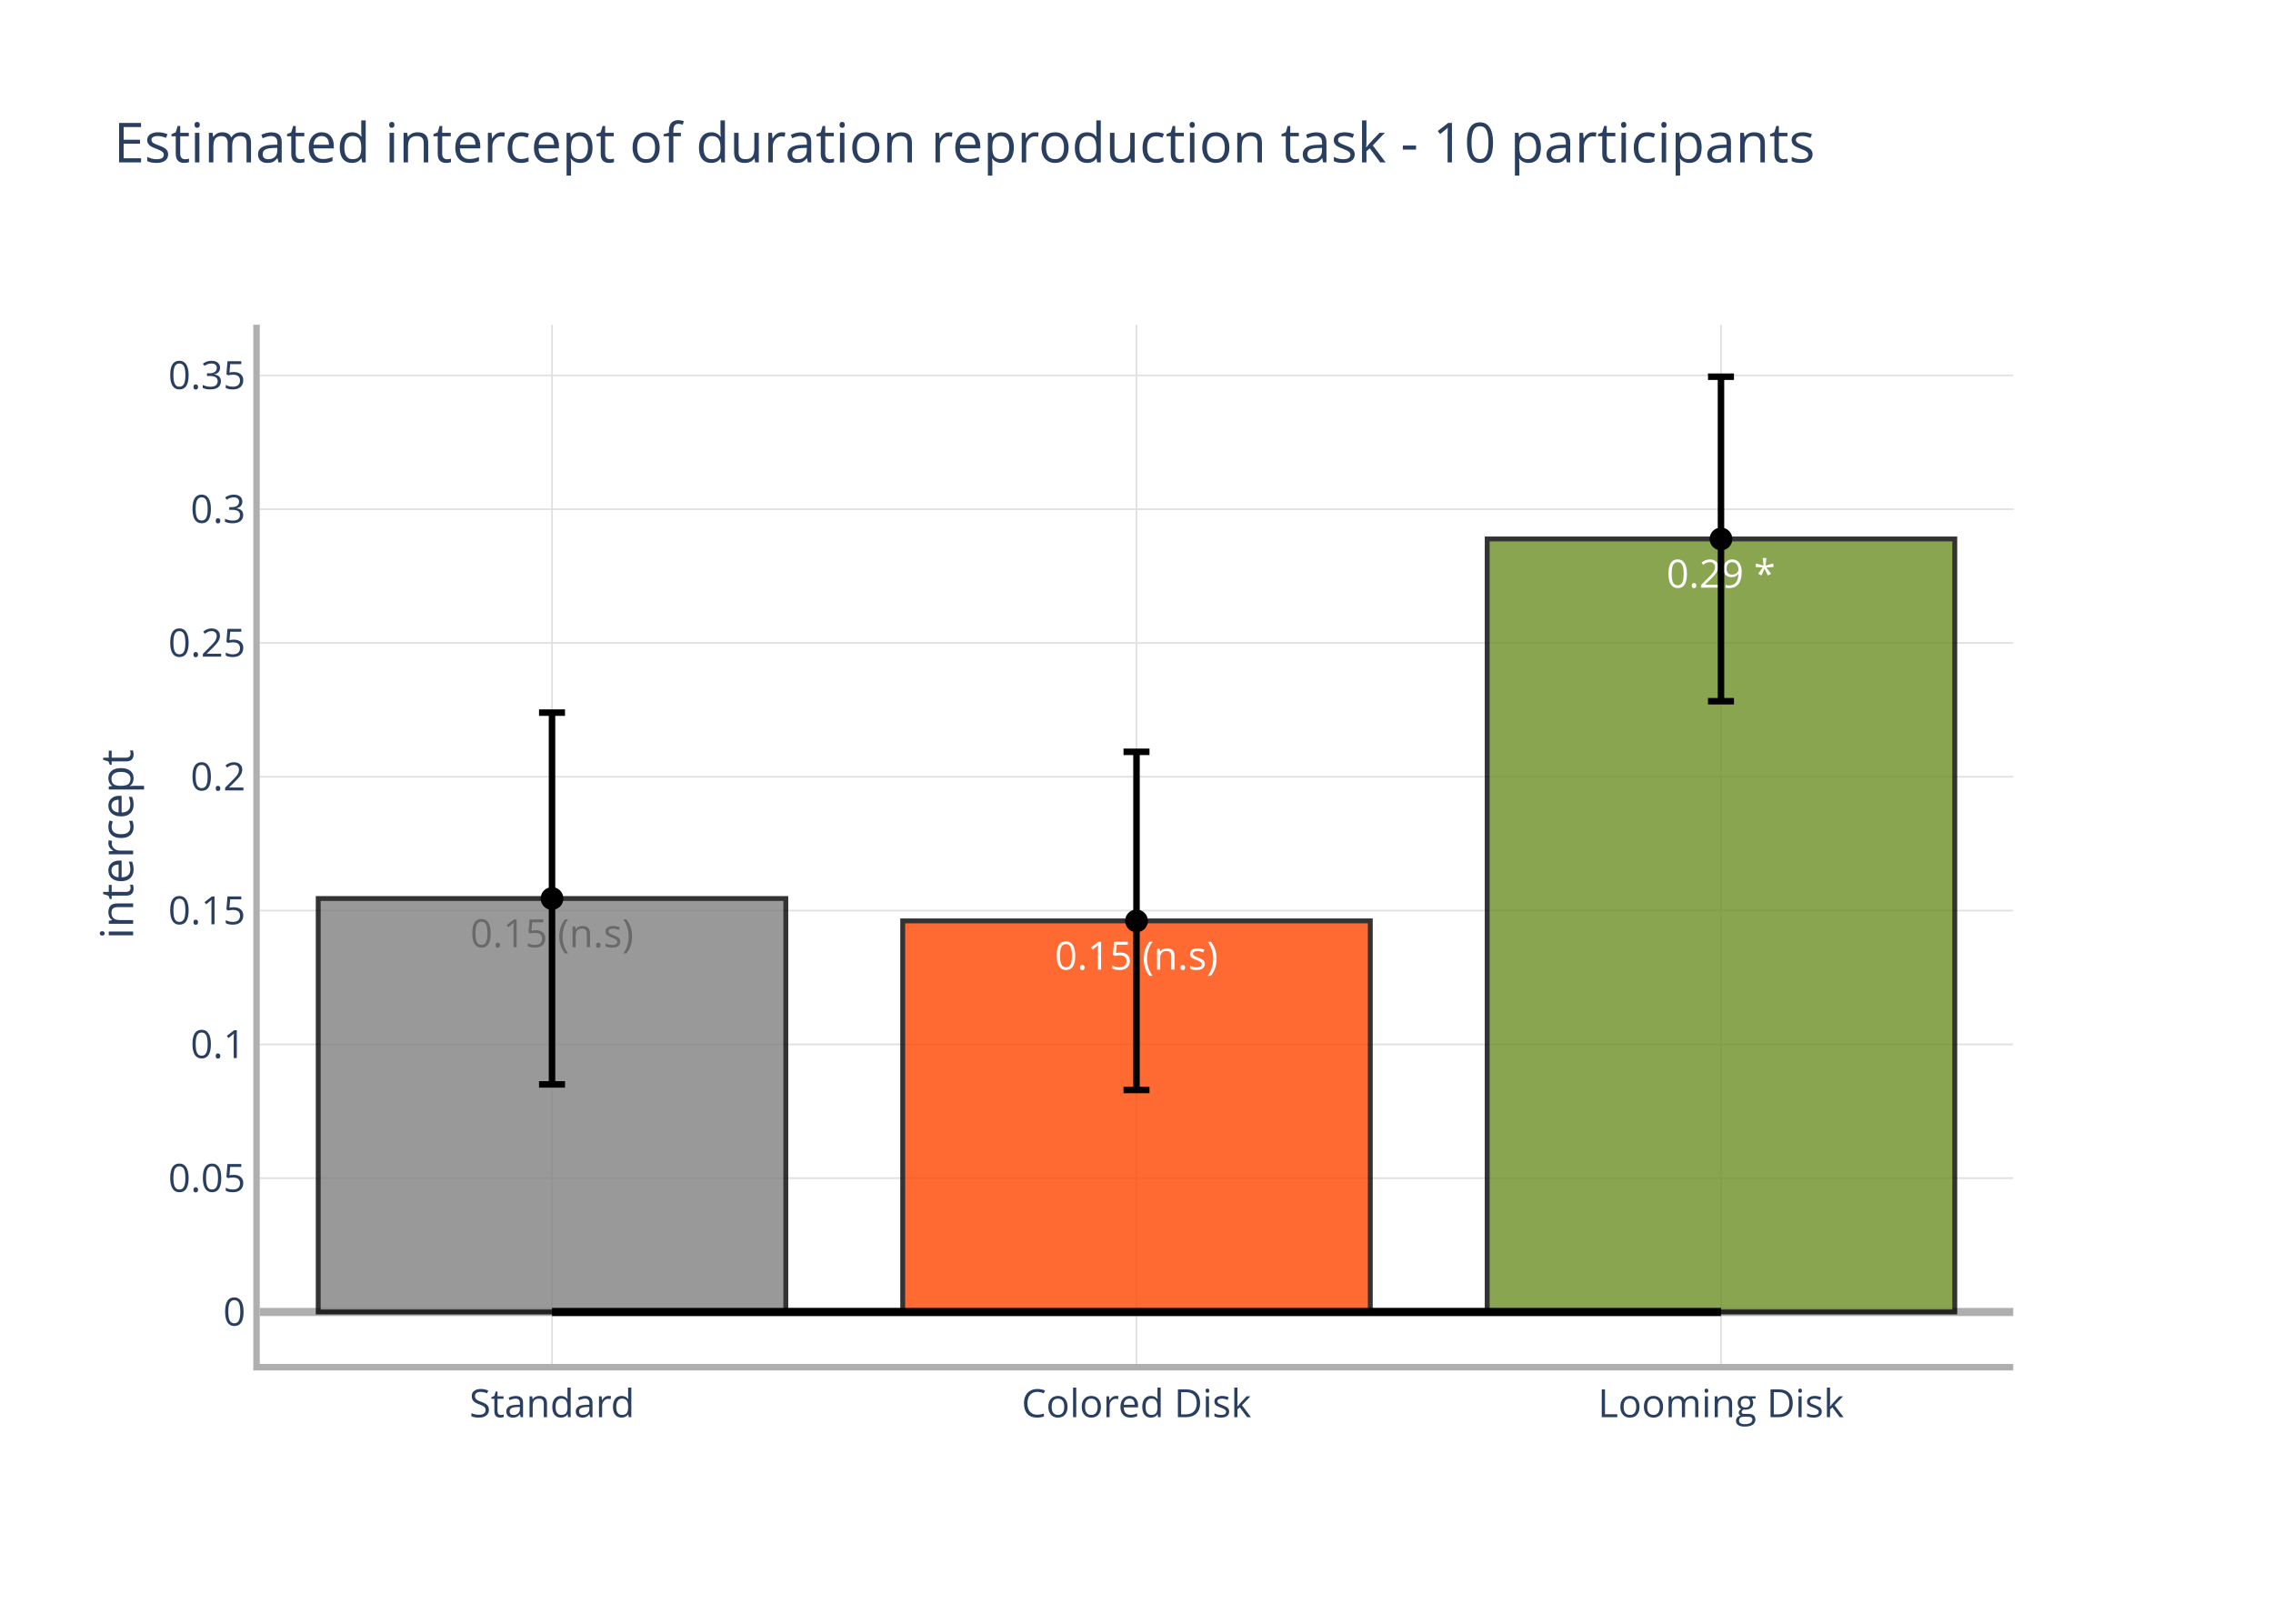
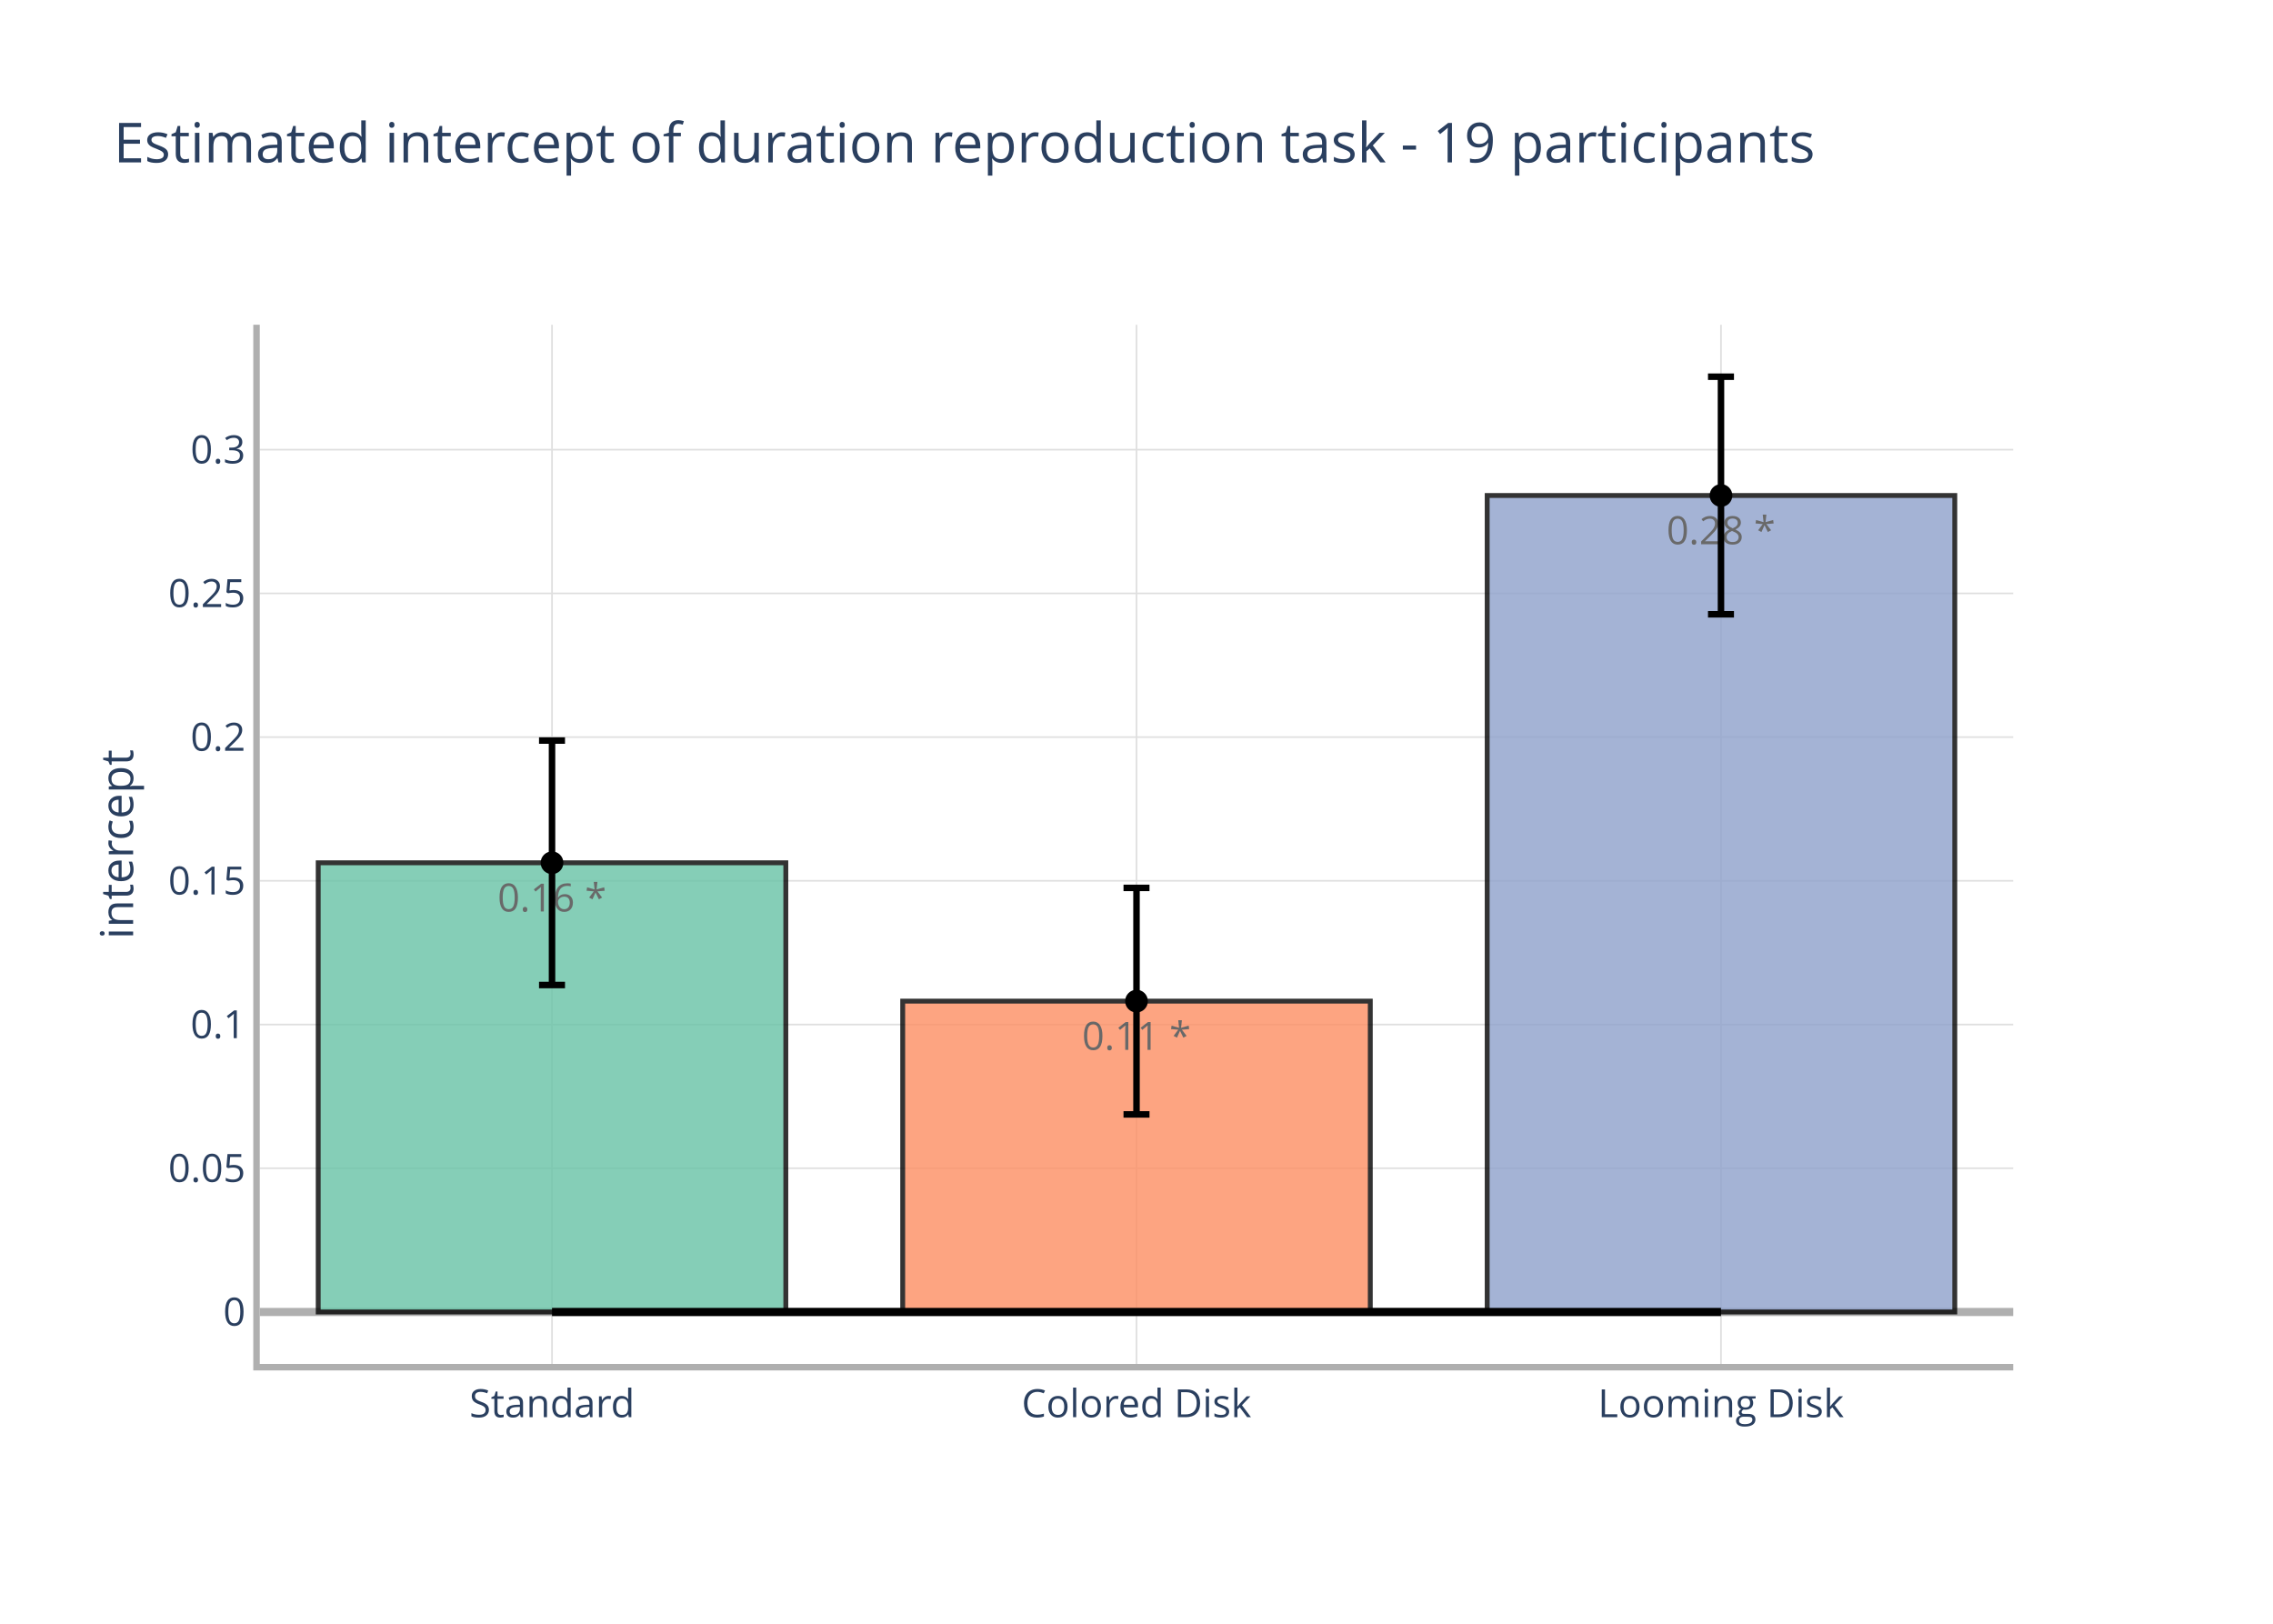
<svg xmlns="http://www.w3.org/2000/svg" class="main-svg" width="700" height="500" viewBox="0 0 700 500">
  <rect x="0" y="0" width="700" height="500" style="fill: rgb(255, 255, 255); fill-opacity: 1;" />
-   <defs id="defs-3041e5">
+   <defs id="defs-d8712f">
    <g class="clips">
-       <clipPath id="clip3041e5xyplot" class="plotclip">
+       <clipPath id="clipd8712fxyplot" class="plotclip">
        <rect width="540" height="320" />
      </clipPath>
-       <clipPath class="axesclip" id="clip3041e5x">
+       <clipPath class="axesclip" id="clipd8712fx">
        <rect x="80" y="0" width="540" height="500" />
      </clipPath>
-       <clipPath class="axesclip" id="clip3041e5y">
+       <clipPath class="axesclip" id="clipd8712fy">
        <rect x="0" y="100" width="700" height="320" />
      </clipPath>
-       <clipPath class="axesclip" id="clip3041e5xy">
+       <clipPath class="axesclip" id="clipd8712fxy">
        <rect x="80" y="100" width="540" height="320" />
      </clipPath>
    </g>
    <g class="gradients" />
  </defs>
  <g class="bglayer">
    <rect class="bg" x="80" y="100" width="540" height="320" style="fill: rgb(255, 255, 255); fill-opacity: 1; stroke-width: 0;" />
  </g>
  <g class="layer-below">
    <g class="imagelayer" />
    <g class="shapelayer" />
  </g>
  <g class="cartesianlayer">
    <g class="subplot xy">
      <g class="layer-subplot">
        <g class="shapelayer" />
        <g class="imagelayer" />
      </g>
      <g class="gridlayer">
        <g class="x">
          <path class="xgrid crisp" transform="translate(170,0)" d="M0,100v320" style="stroke: rgb(223, 223, 223); stroke-opacity: 1; stroke-width: 0.5px;" />
          <path class="xgrid crisp" transform="translate(350,0)" d="M0,100v320" style="stroke: rgb(223, 223, 223); stroke-opacity: 1; stroke-width: 0.5px;" />
          <path class="xgrid crisp" transform="translate(530,0)" d="M0,100v320" style="stroke: rgb(223, 223, 223); stroke-opacity: 1; stroke-width: 0.5px;" />
        </g>
        <g class="y">
-           <path class="ygrid crisp" transform="translate(0,362.8)" d="M80,0h540" style="stroke: rgb(223, 223, 223); stroke-opacity: 1; stroke-width: 0.5px;" />
-           <path class="ygrid crisp" transform="translate(0,321.6)" d="M80,0h540" style="stroke: rgb(223, 223, 223); stroke-opacity: 1; stroke-width: 0.5px;" />
-           <path class="ygrid crisp" transform="translate(0,280.4)" d="M80,0h540" style="stroke: rgb(223, 223, 223); stroke-opacity: 1; stroke-width: 0.5px;" />
-           <path class="ygrid crisp" transform="translate(0,239.2)" d="M80,0h540" style="stroke: rgb(223, 223, 223); stroke-opacity: 1; stroke-width: 0.5px;" />
-           <path class="ygrid crisp" transform="translate(0,198)" d="M80,0h540" style="stroke: rgb(223, 223, 223); stroke-opacity: 1; stroke-width: 0.5px;" />
-           <path class="ygrid crisp" transform="translate(0,156.8)" d="M80,0h540" style="stroke: rgb(223, 223, 223); stroke-opacity: 1; stroke-width: 0.5px;" />
-           <path class="ygrid crisp" transform="translate(0,115.59)" d="M80,0h540" style="stroke: rgb(223, 223, 223); stroke-opacity: 1; stroke-width: 0.5px;" />
+           <path class="ygrid crisp" transform="translate(0,359.74)" d="M80,0h540" style="stroke: rgb(223, 223, 223); stroke-opacity: 1; stroke-width: 0.5px;" />
+           <path class="ygrid crisp" transform="translate(0,315.49)" d="M80,0h540" style="stroke: rgb(223, 223, 223); stroke-opacity: 1; stroke-width: 0.5px;" />
+           <path class="ygrid crisp" transform="translate(0,271.23)" d="M80,0h540" style="stroke: rgb(223, 223, 223); stroke-opacity: 1; stroke-width: 0.5px;" />
+           <path class="ygrid crisp" transform="translate(0,226.98)" d="M80,0h540" style="stroke: rgb(223, 223, 223); stroke-opacity: 1; stroke-width: 0.5px;" />
+           <path class="ygrid crisp" transform="translate(0,182.72)" d="M80,0h540" style="stroke: rgb(223, 223, 223); stroke-opacity: 1; stroke-width: 0.5px;" />
+           <path class="ygrid crisp" transform="translate(0,138.47)" d="M80,0h540" style="stroke: rgb(223, 223, 223); stroke-opacity: 1; stroke-width: 0.5px;" />
        </g>
      </g>
      <g class="zerolinelayer">
        <path class="yzl zl crisp" transform="translate(0,404)" d="M80,0h540" style="stroke: rgb(175, 175, 175); stroke-opacity: 1; stroke-width: 2.5px;" />
      </g>
      <path class="xlines-below" />
      <path class="ylines-below" />
      <g class="overlines-below" />
      <g class="xaxislayer-below" />
      <g class="yaxislayer-below" />
      <g class="overaxes-below" />
-       <g class="plot" transform="translate(80, 100)" clip-path="url('#clip3041e5xyplot')">
+       <g class="plot" transform="translate(80, 100)" clip-path="url('#clipd8712fxyplot')">
        <g class="barlayer mlayer">
          <g class="trace bars" style="opacity: 0.8;">
            <g class="points">
              <g class="point">
-                 <path d="M18,304V176.68H162V304Z" style="vector-effect: non-scaling-stroke; opacity: 1; stroke-width: 1.5px; fill: rgb(128, 128, 128); fill-opacity: 1; stroke: rgb(0, 0, 0); stroke-opacity: 1;" />
-                 <text class="bartext bartext-inside" transform="translate(89.99219 191.68)" text-anchor="middle" data-notex="1" x="0" y="0" style="font-family: 'Open Sans', verdana, arial, sans-serif; font-size: 12px; fill: rgb(68, 68, 68); fill-opacity: 1; white-space: pre;">0.15 (n.s)</text>
+                 <path d="M18,304V165.68H162V304Z" style="vector-effect: non-scaling-stroke; opacity: 1; stroke-width: 1.5px; fill: rgb(102, 194, 165); fill-opacity: 1; stroke: rgb(0, 0, 0); stroke-opacity: 1;" />
+                 <text class="bartext bartext-inside" transform="translate(90 180.68)" text-anchor="middle" data-notex="1" x="0" y="0" style="font-family: 'Open Sans', verdana, arial, sans-serif; font-size: 12px; fill: rgb(68, 68, 68); fill-opacity: 1; white-space: pre;">0.16 *</text>
              </g>
            </g>
          </g>
          <g class="trace bars" style="opacity: 0.8;">
            <g class="points">
              <g class="point">
-                 <path d="M198,304V183.57H342V304Z" style="vector-effect: non-scaling-stroke; opacity: 1; stroke-width: 1.5px; fill: rgb(255, 69, 0); fill-opacity: 1; stroke: rgb(0, 0, 0); stroke-opacity: 1;" />
-                 <text class="bartext bartext-inside" transform="translate(269.9922 198.57)" text-anchor="middle" data-notex="1" x="0" y="0" style="font-family: 'Open Sans', verdana, arial, sans-serif; font-size: 12px; fill: rgb(255, 255, 255); fill-opacity: 1; white-space: pre;">0.15 (n.s)</text>
+                 <path d="M198,304V208.28H342V304Z" style="vector-effect: non-scaling-stroke; opacity: 1; stroke-width: 1.5px; fill: rgb(252, 141, 98); fill-opacity: 1; stroke: rgb(0, 0, 0); stroke-opacity: 1;" />
+                 <text class="bartext bartext-inside" transform="translate(270 223.28)" text-anchor="middle" data-notex="1" x="0" y="0" style="font-family: 'Open Sans', verdana, arial, sans-serif; font-size: 12px; fill: rgb(68, 68, 68); fill-opacity: 1; white-space: pre;">0.11 *</text>
              </g>
            </g>
          </g>
          <g class="trace bars" style="opacity: 0.8;">
            <g class="points">
              <g class="point">
-                 <path d="M378,304V65.96H522V304Z" style="vector-effect: non-scaling-stroke; opacity: 1; stroke-width: 1.5px; fill: rgb(107, 142, 35); fill-opacity: 1; stroke: rgb(0, 0, 0); stroke-opacity: 1;" />
-                 <text class="bartext bartext-inside" transform="translate(450 80.96)" text-anchor="middle" data-notex="1" x="0" y="0" style="font-family: 'Open Sans', verdana, arial, sans-serif; font-size: 12px; fill: rgb(255, 255, 255); fill-opacity: 1; white-space: pre;">0.29 *</text>
+                 <path d="M378,304V52.58H522V304Z" style="vector-effect: non-scaling-stroke; opacity: 1; stroke-width: 1.5px; fill: rgb(141, 160, 203); fill-opacity: 1; stroke: rgb(0, 0, 0); stroke-opacity: 1;" />
+                 <text class="bartext bartext-inside" transform="translate(450 67.58)" text-anchor="middle" data-notex="1" x="0" y="0" style="font-family: 'Open Sans', verdana, arial, sans-serif; font-size: 12px; fill: rgb(68, 68, 68); fill-opacity: 1; white-space: pre;">0.28 *</text>
              </g>
            </g>
          </g>
        </g>
        <g class="scatterlayer mlayer">
-           <g class="trace scatter trace499aa2" style="stroke-miterlimit: 2; opacity: 1;">
+           <g class="trace scatter trace96ae97" style="stroke-miterlimit: 2; opacity: 1;">
            <g class="fills" />
            <g class="errorbars">
              <g class="errorbar">
-                 <path class="yerror" d="M86,119.44h8m-4,0V233.92m-4,0h8" style="vector-effect: non-scaling-stroke; stroke-width: 2px; stroke: rgb(0, 0, 0); stroke-opacity: 1;" />
+                 <path class="yerror" d="M86,128.04h8m-4,0V203.32m-4,0h8" style="vector-effect: non-scaling-stroke; stroke-width: 2px; stroke: rgb(0, 0, 0); stroke-opacity: 1;" />
              </g>
            </g>
            <g class="lines" />
            <g class="points">
-               <path class="point" transform="translate(90,176.68)" d="M2.5,0A2.5,2.5 0 1,1 0,-2.5A2.5,2.5 0 0,1 2.5,0Z" style="opacity: 1; stroke-width: 2px; fill: rgb(0, 0, 0); fill-opacity: 1; stroke: rgb(0, 0, 0); stroke-opacity: 1;" />
+               <path class="point" transform="translate(90,165.68)" d="M2.5,0A2.5,2.5 0 1,1 0,-2.5A2.5,2.5 0 0,1 2.5,0Z" style="opacity: 1; stroke-width: 2px; fill: rgb(0, 0, 0); fill-opacity: 1; stroke: rgb(0, 0, 0); stroke-opacity: 1;" />
            </g>
            <g class="text" />
          </g>
-           <g class="trace scatter traceb8bac7" style="stroke-miterlimit: 2; opacity: 1;">
+           <g class="trace scatter trace3f268d" style="stroke-miterlimit: 2; opacity: 1;">
            <g class="fills" />
            <g class="errorbars">
              <g class="errorbar">
-                 <path class="yerror" d="M266,131.51h8m-4,0V235.64m-4,0h8" style="vector-effect: non-scaling-stroke; stroke-width: 2px; stroke: rgb(0, 0, 0); stroke-opacity: 1;" />
+                 <path class="yerror" d="M266,173.41h8m-4,0V243.16m-4,0h8" style="vector-effect: non-scaling-stroke; stroke-width: 2px; stroke: rgb(0, 0, 0); stroke-opacity: 1;" />
              </g>
            </g>
            <g class="lines" />
            <g class="points">
-               <path class="point" transform="translate(270,183.57)" d="M2.5,0A2.5,2.5 0 1,1 0,-2.5A2.5,2.5 0 0,1 2.5,0Z" style="opacity: 1; stroke-width: 2px; fill: rgb(0, 0, 0); fill-opacity: 1; stroke: rgb(0, 0, 0); stroke-opacity: 1;" />
+               <path class="point" transform="translate(270,208.28)" d="M2.5,0A2.5,2.5 0 1,1 0,-2.5A2.5,2.5 0 0,1 2.5,0Z" style="opacity: 1; stroke-width: 2px; fill: rgb(0, 0, 0); fill-opacity: 1; stroke: rgb(0, 0, 0); stroke-opacity: 1;" />
            </g>
            <g class="text" />
          </g>
-           <g class="trace scatter trace16f7b7" style="stroke-miterlimit: 2; opacity: 1;">
+           <g class="trace scatter tracef1e9c5" style="stroke-miterlimit: 2; opacity: 1;">
            <g class="fills" />
            <g class="errorbars">
              <g class="errorbar">
-                 <path class="yerror" d="M446,16h8m-4,0V115.93m-4,0h8" style="vector-effect: non-scaling-stroke; stroke-width: 2px; stroke: rgb(0, 0, 0); stroke-opacity: 1;" />
+                 <path class="yerror" d="M446,16h8m-4,0V89.16m-4,0h8" style="vector-effect: non-scaling-stroke; stroke-width: 2px; stroke: rgb(0, 0, 0); stroke-opacity: 1;" />
              </g>
            </g>
            <g class="lines" />
            <g class="points">
-               <path class="point" transform="translate(450,65.96)" d="M2.5,0A2.5,2.5 0 1,1 0,-2.5A2.5,2.5 0 0,1 2.5,0Z" style="opacity: 1; stroke-width: 2px; fill: rgb(0, 0, 0); fill-opacity: 1; stroke: rgb(0, 0, 0); stroke-opacity: 1;" />
+               <path class="point" transform="translate(450,52.58)" d="M2.5,0A2.5,2.5 0 1,1 0,-2.5A2.5,2.5 0 0,1 2.5,0Z" style="opacity: 1; stroke-width: 2px; fill: rgb(0, 0, 0); fill-opacity: 1; stroke: rgb(0, 0, 0); stroke-opacity: 1;" />
            </g>
            <g class="text" />
          </g>
-           <g class="trace scatter trace2dbc60" style="stroke-miterlimit: 2; opacity: 1;">
+           <g class="trace scatter traceeb3894" style="stroke-miterlimit: 2; opacity: 1;">
            <g class="fills" />
            <g class="errorbars" />
            <g class="lines">
              <path class="js-line" d="M90,304L450,304" style="vector-effect: non-scaling-stroke; fill: none; stroke: rgb(0, 0, 0); stroke-opacity: 1; stroke-width: 2.5px; opacity: 1;" />
            </g>
            <g class="points" />
            <g class="text" />
          </g>
        </g>
      </g>
      <g class="overplot" />
      <path class="xlines-above crisp" d="M78,421H620" style="fill: none; stroke-width: 2px; stroke: rgb(175, 175, 175); stroke-opacity: 1;" />
      <path class="ylines-above crisp" d="M79,100V420" style="fill: none; stroke-width: 2px; stroke: rgb(175, 175, 175); stroke-opacity: 1;" />
      <g class="overlines-above" />
      <g class="xaxislayer-above">
        <g class="xtick">
          <text text-anchor="middle" x="0" y="436.4" transform="translate(170,0)" style="font-family: 'Open Sans', verdana, arial, sans-serif; font-size: 12px; fill: rgb(42, 63, 95); fill-opacity: 1; white-space: pre;">Standard</text>
        </g>
        <g class="xtick">
          <text text-anchor="middle" x="0" y="436.4" transform="translate(350,0)" style="font-family: 'Open Sans', verdana, arial, sans-serif; font-size: 12px; fill: rgb(42, 63, 95); fill-opacity: 1; white-space: pre;">Colored Disk</text>
        </g>
        <g class="xtick">
          <text text-anchor="middle" x="0" y="436.4" transform="translate(530,0)" style="font-family: 'Open Sans', verdana, arial, sans-serif; font-size: 12px; fill: rgb(42, 63, 95); fill-opacity: 1; white-space: pre;">Looming Disk</text>
        </g>
      </g>
      <g class="yaxislayer-above">
        <g class="ytick">
          <text text-anchor="end" x="75.6" y="4.2" transform="translate(0,404)" style="font-family: 'Open Sans', verdana, arial, sans-serif; font-size: 12px; fill: rgb(42, 63, 95); fill-opacity: 1; white-space: pre;">0</text>
        </g>
        <g class="ytick">
-           <text text-anchor="end" x="75.6" y="4.2" transform="translate(0,362.8)" style="font-family: 'Open Sans', verdana, arial, sans-serif; font-size: 12px; fill: rgb(42, 63, 95); fill-opacity: 1; white-space: pre;">0.05</text>
+           <text text-anchor="end" x="75.6" y="4.2" transform="translate(0,359.74)" style="font-family: 'Open Sans', verdana, arial, sans-serif; font-size: 12px; fill: rgb(42, 63, 95); fill-opacity: 1; white-space: pre;">0.05</text>
        </g>
        <g class="ytick">
-           <text text-anchor="end" x="75.6" y="4.2" transform="translate(0,321.6)" style="font-family: 'Open Sans', verdana, arial, sans-serif; font-size: 12px; fill: rgb(42, 63, 95); fill-opacity: 1; white-space: pre;">0.1</text>
+           <text text-anchor="end" x="75.6" y="4.2" transform="translate(0,315.49)" style="font-family: 'Open Sans', verdana, arial, sans-serif; font-size: 12px; fill: rgb(42, 63, 95); fill-opacity: 1; white-space: pre;">0.1</text>
        </g>
        <g class="ytick">
-           <text text-anchor="end" x="75.6" y="4.2" transform="translate(0,280.4)" style="font-family: 'Open Sans', verdana, arial, sans-serif; font-size: 12px; fill: rgb(42, 63, 95); fill-opacity: 1; white-space: pre;">0.15</text>
+           <text text-anchor="end" x="75.6" y="4.2" transform="translate(0,271.23)" style="font-family: 'Open Sans', verdana, arial, sans-serif; font-size: 12px; fill: rgb(42, 63, 95); fill-opacity: 1; white-space: pre;">0.15</text>
        </g>
        <g class="ytick">
-           <text text-anchor="end" x="75.6" y="4.2" transform="translate(0,239.2)" style="font-family: 'Open Sans', verdana, arial, sans-serif; font-size: 12px; fill: rgb(42, 63, 95); fill-opacity: 1; white-space: pre;">0.2</text>
+           <text text-anchor="end" x="75.6" y="4.2" transform="translate(0,226.98)" style="font-family: 'Open Sans', verdana, arial, sans-serif; font-size: 12px; fill: rgb(42, 63, 95); fill-opacity: 1; white-space: pre;">0.2</text>
        </g>
        <g class="ytick">
-           <text text-anchor="end" x="75.6" y="4.2" transform="translate(0,198)" style="font-family: 'Open Sans', verdana, arial, sans-serif; font-size: 12px; fill: rgb(42, 63, 95); fill-opacity: 1; white-space: pre;">0.25</text>
+           <text text-anchor="end" x="75.6" y="4.2" transform="translate(0,182.72)" style="font-family: 'Open Sans', verdana, arial, sans-serif; font-size: 12px; fill: rgb(42, 63, 95); fill-opacity: 1; white-space: pre;">0.25</text>
        </g>
        <g class="ytick">
-           <text text-anchor="end" x="75.6" y="4.2" transform="translate(0,156.8)" style="font-family: 'Open Sans', verdana, arial, sans-serif; font-size: 12px; fill: rgb(42, 63, 95); fill-opacity: 1; white-space: pre;">0.3</text>
-         </g>
-         <g class="ytick">
-           <text text-anchor="end" x="75.6" y="4.2" transform="translate(0,115.59)" style="font-family: 'Open Sans', verdana, arial, sans-serif; font-size: 12px; fill: rgb(42, 63, 95); fill-opacity: 1; white-space: pre;">0.35</text>
+           <text text-anchor="end" x="75.6" y="4.2" transform="translate(0,138.47)" style="font-family: 'Open Sans', verdana, arial, sans-serif; font-size: 12px; fill: rgb(42, 63, 95); fill-opacity: 1; white-space: pre;">0.3</text>
        </g>
      </g>
      <g class="overaxes-above" />
    </g>
  </g>
  <g class="polarlayer" />
  <g class="ternarylayer" />
  <g class="geolayer" />
  <g class="funnelarealayer" />
  <g class="pielayer" />
  <g class="sunburstlayer" />
  <g class="glimages" />
-   <defs id="topdefs-3041e5">
+   <defs id="topdefs-d8712f">
    <g class="clips" />
  </defs>
  <g class="layer-above">
    <g class="imagelayer" />
    <g class="shapelayer" />
  </g>
  <g class="infolayer">
    <g class="g-gtitle">
-       <text class="gtitle" x="35" y="50" text-anchor="start" dy="0em" style="font-family: 'Open Sans', verdana, arial, sans-serif; font-size: 17px; fill: rgb(42, 63, 95); opacity: 1; font-weight: normal; white-space: pre;">Estimated intercept of duration reproduction task - 10 participants</text>
+       <text class="gtitle" x="35" y="50" text-anchor="start" dy="0em" style="font-family: 'Open Sans', verdana, arial, sans-serif; font-size: 17px; fill: rgb(42, 63, 95); opacity: 1; font-weight: normal; white-space: pre;">Estimated intercept of duration reproduction task - 19 participants</text>
    </g>
    <g class="g-xtitle" />
    <g class="g-ytitle">
      <text class="ytitle" transform="rotate(-90,41,260)" x="41" y="260" text-anchor="middle" style="font-family: 'Open Sans', verdana, arial, sans-serif; font-size: 14px; fill: rgb(42, 63, 95); opacity: 1; font-weight: normal; white-space: pre;">intercept</text>
    </g>
  </g>
</svg>
